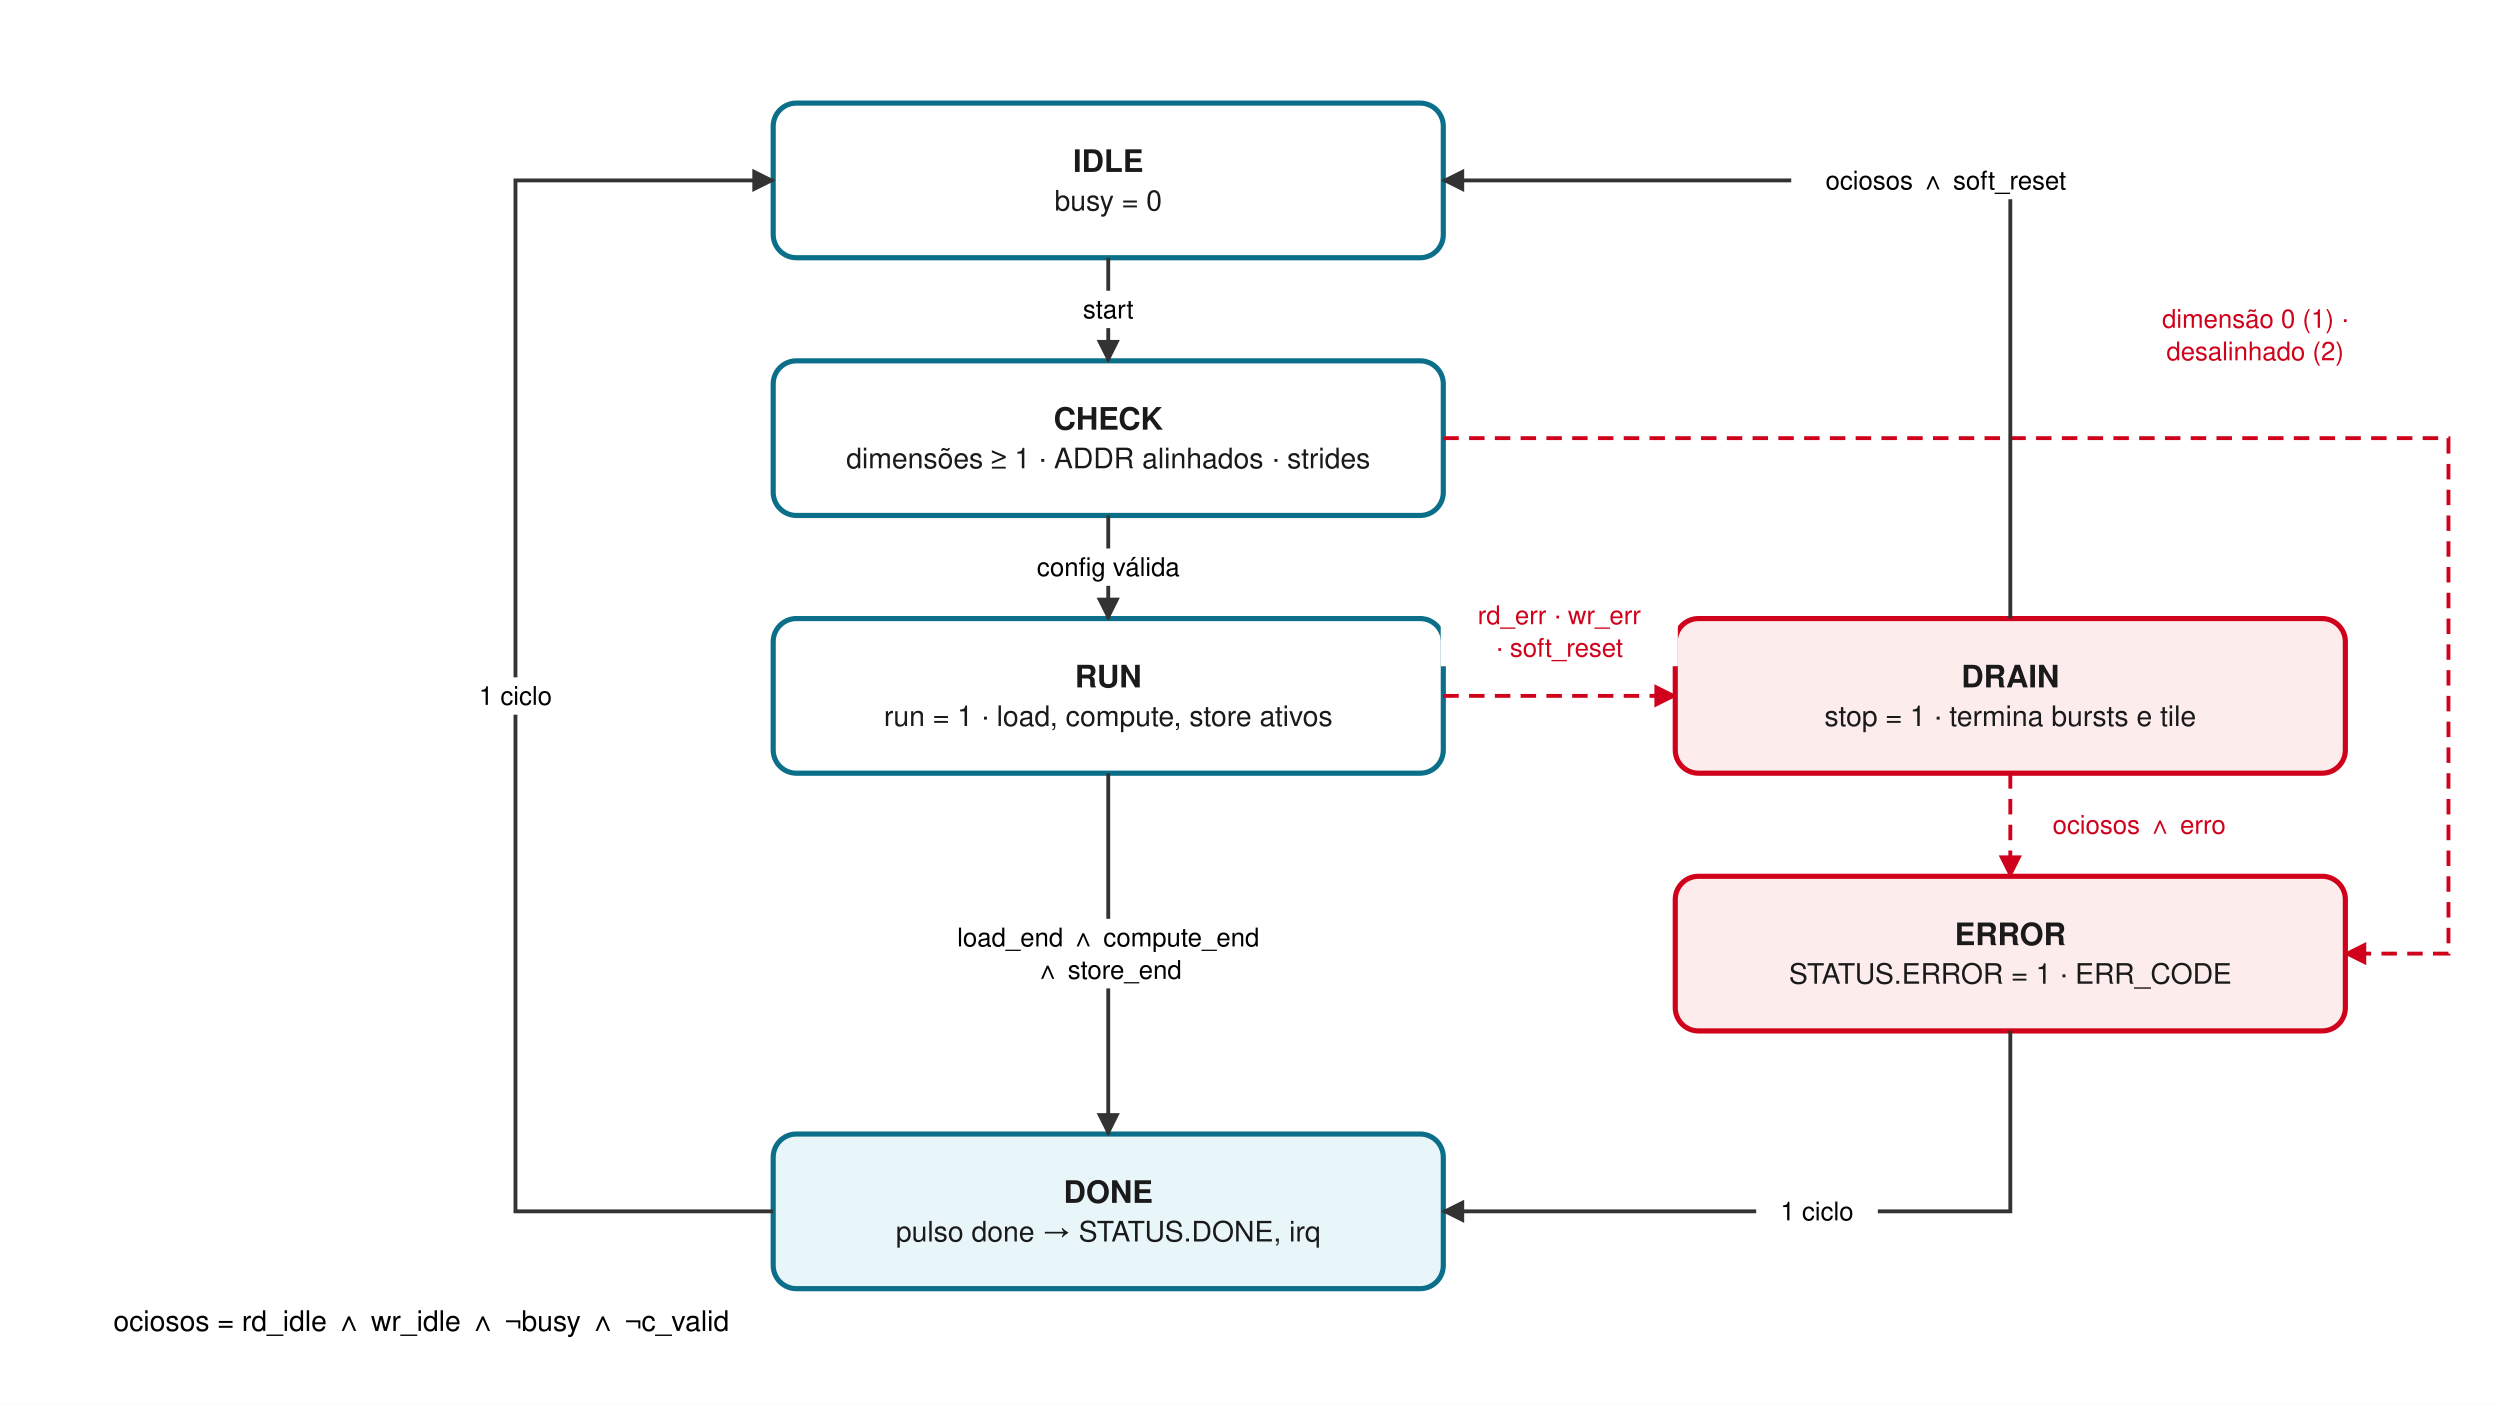
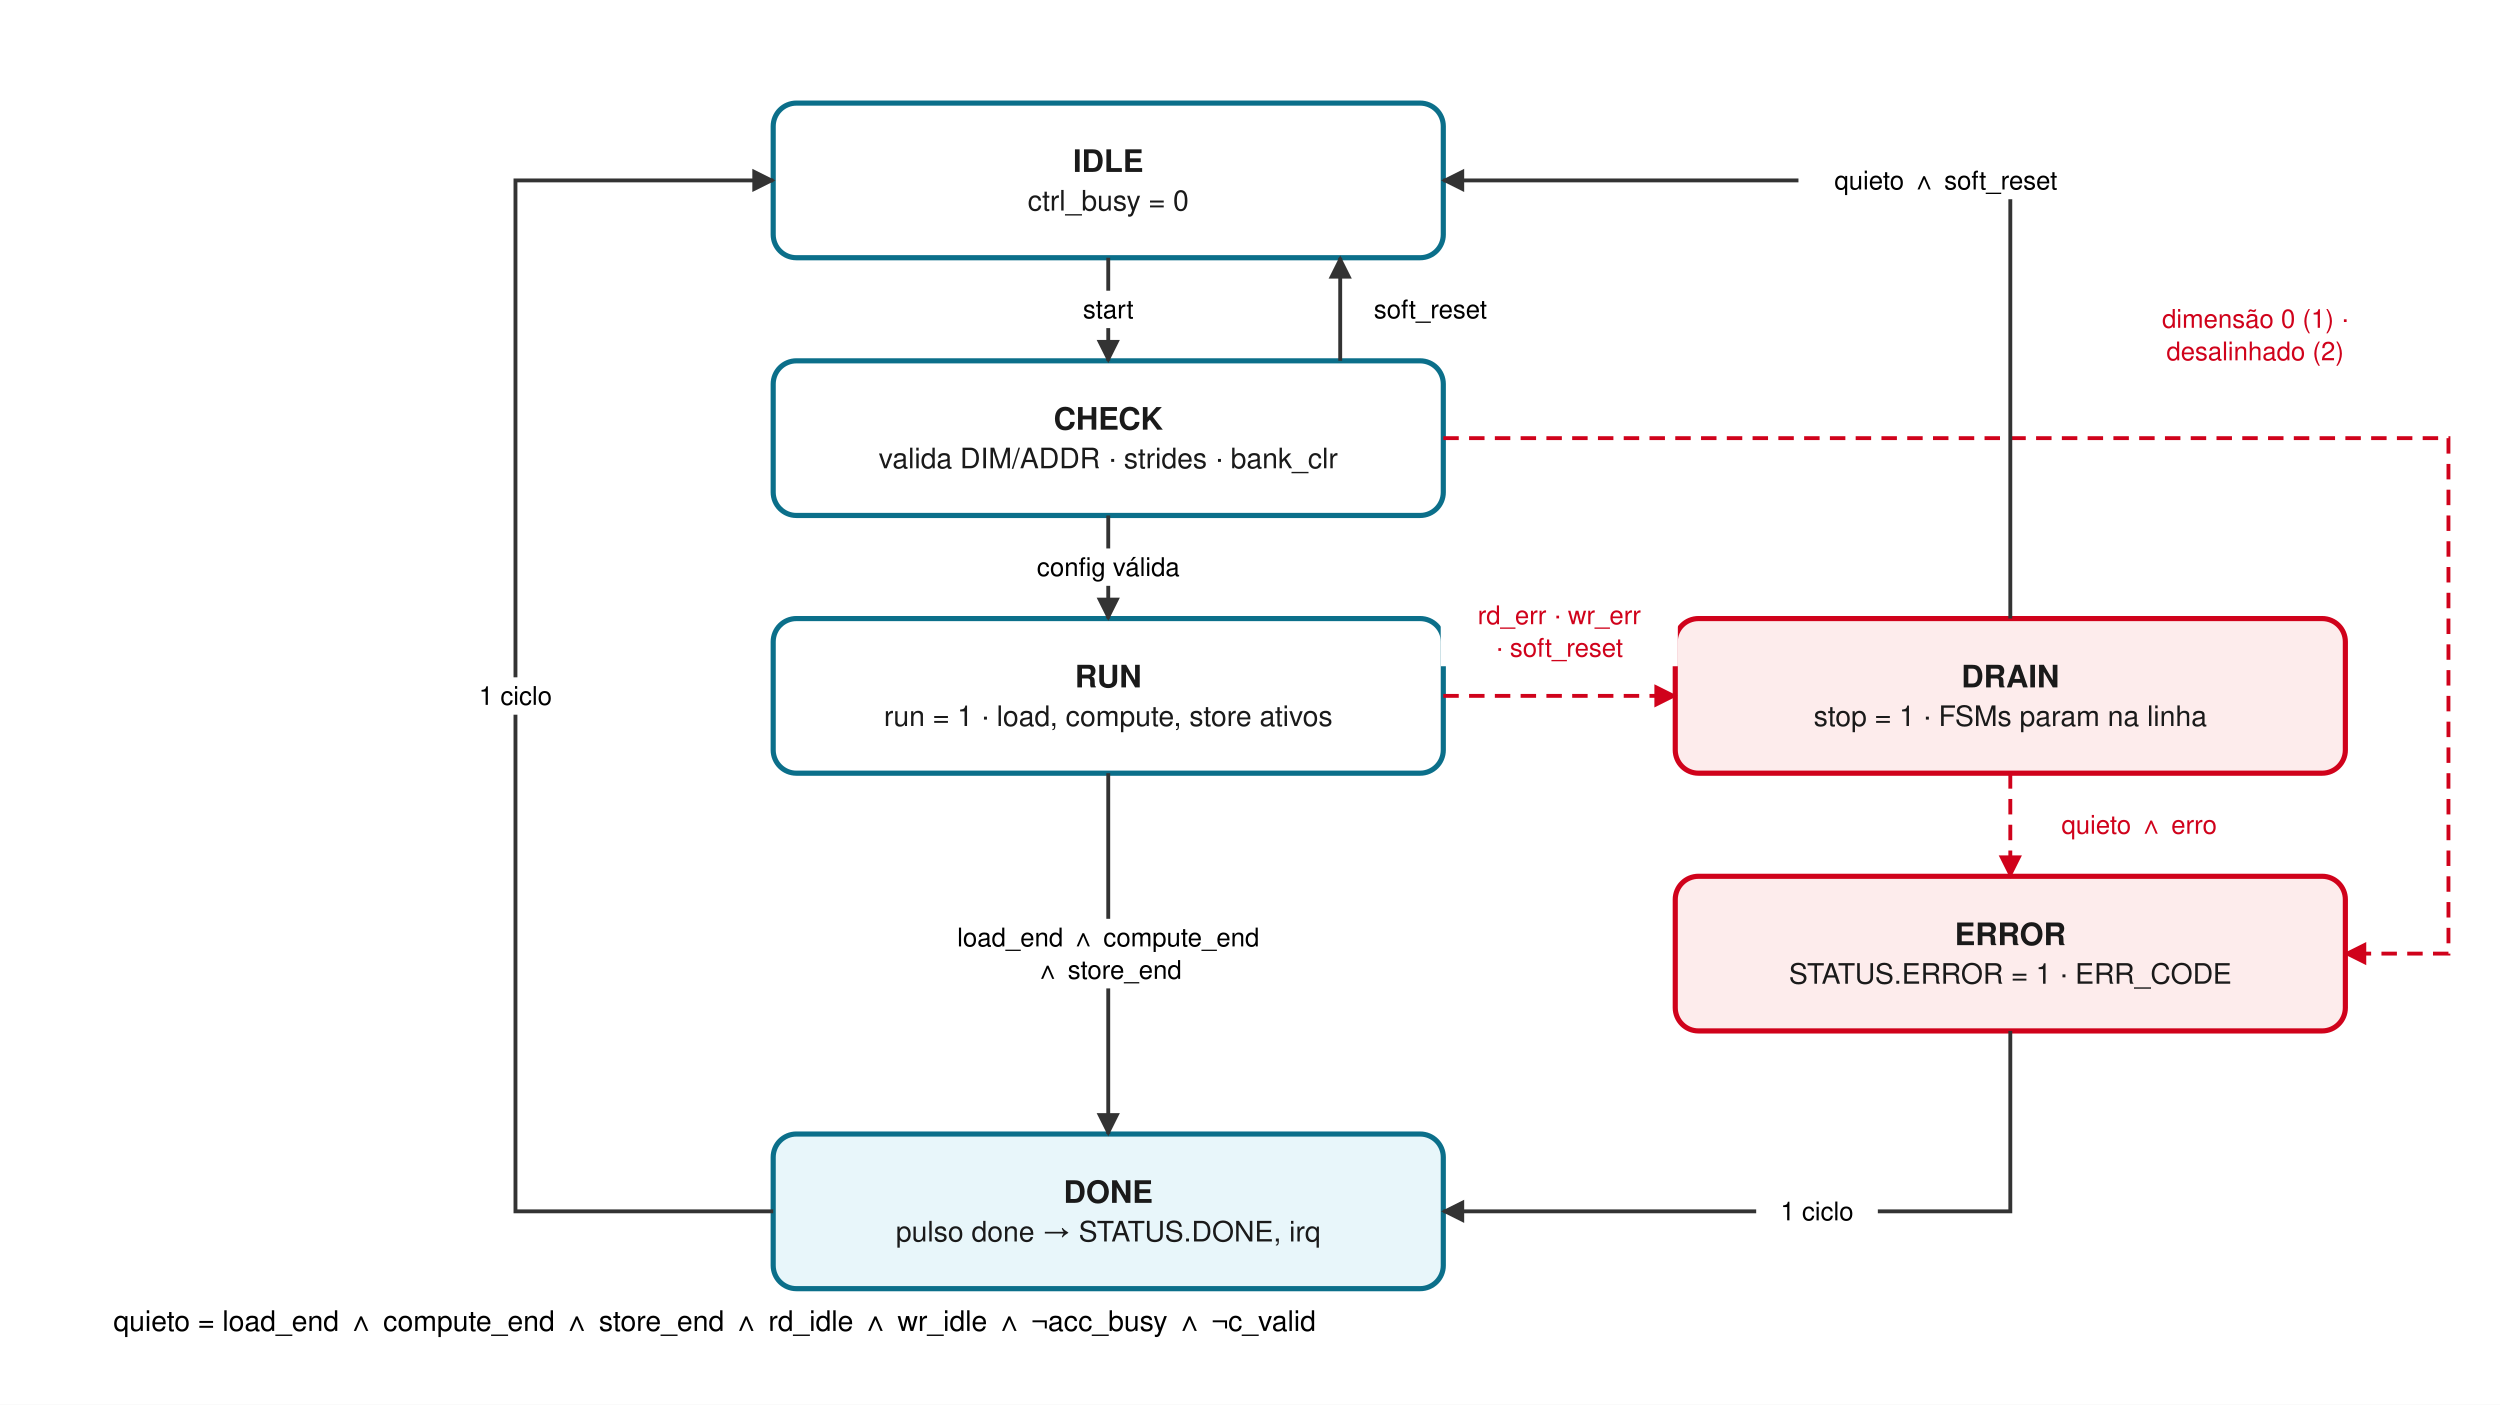
<svg xmlns="http://www.w3.org/2000/svg" font-family="Helvetica, Arial, sans-serif" width="970" height="545" viewBox="0 0 970 545">
  <defs>
    <marker id="m_fill_333333" viewBox="0 0 10 10" refX="9" refY="5" markerWidth="9" markerHeight="9" markerUnits="userSpaceOnUse" orient="auto-start-reverse">
      <path d="M0,0 L10,5 L0,10 z" fill="#333333" />
    </marker>
    <marker id="m_fill_D0021B" viewBox="0 0 10 10" refX="9" refY="5" markerWidth="9" markerHeight="9" markerUnits="userSpaceOnUse" orient="auto-start-reverse">
      <path d="M0,0 L10,5 L0,10 z" fill="#D0021B" />
    </marker>
  </defs>
  <rect x="0" y="0" fill="#FFFFFF" width="970" height="545" />
  <rect x="300" y="40" width="260" height="60" fill="#FFFFFF" stroke="#0B6F8A" stroke-width="2" rx="9.0" ry="9.0" />
  <text x="430.0" y="66.7" text-anchor="middle" fill="#1A1A1A">
    <tspan font-size="12" font-weight="bold">IDLE</tspan>
  </text>
  <text x="430.0" y="81.7" text-anchor="middle" fill="#1A1A1A">
-     <tspan font-size="11" font-weight="normal">busy = 0</tspan>
+     <tspan font-size="11" font-weight="normal">ctrl_busy = 0</tspan>
  </text>
  <rect x="300" y="140" width="260" height="60" fill="#FFFFFF" stroke="#0B6F8A" stroke-width="2" rx="9.0" ry="9.0" />
  <text x="430.0" y="166.7" text-anchor="middle" fill="#1A1A1A">
    <tspan font-size="12" font-weight="bold">CHECK</tspan>
  </text>
  <text x="430.0" y="181.7" text-anchor="middle" fill="#1A1A1A">
-     <tspan font-size="11" font-weight="normal">dimensões ≥ 1 · ADDR alinhados · strides</tspan>
+     <tspan font-size="11" font-weight="normal">valida DIM/ADDR · strides · bank_clr</tspan>
  </text>
  <rect x="300" y="240" width="260" height="60" fill="#FFFFFF" stroke="#0B6F8A" stroke-width="2" rx="9.0" ry="9.0" />
  <text x="430.0" y="266.7" text-anchor="middle" fill="#1A1A1A">
    <tspan font-size="12" font-weight="bold">RUN</tspan>
  </text>
  <text x="430.0" y="281.7" text-anchor="middle" fill="#1A1A1A">
    <tspan font-size="11" font-weight="normal">run = 1 · load, compute, store ativos</tspan>
  </text>
  <rect x="300" y="440" width="260" height="60" fill="#E8F6FA" stroke="#0B6F8A" stroke-width="2" rx="9.0" ry="9.0" />
  <text x="430.0" y="466.7" text-anchor="middle" fill="#1A1A1A">
    <tspan font-size="12" font-weight="bold">DONE</tspan>
  </text>
  <text x="430.0" y="481.7" text-anchor="middle" fill="#1A1A1A">
    <tspan font-size="11" font-weight="normal">pulso done → STATUS.DONE, irq</tspan>
  </text>
  <rect x="650" y="240" width="260" height="60" fill="#FDECEC" stroke="#D0021B" stroke-width="2" rx="9.0" ry="9.0" />
  <text x="780.0" y="266.7" text-anchor="middle" fill="#1A1A1A">
    <tspan font-size="12" font-weight="bold">DRAIN</tspan>
  </text>
  <text x="780.0" y="281.7" text-anchor="middle" fill="#1A1A1A">
-     <tspan font-size="11" font-weight="normal">stop = 1 · termina bursts e tile</tspan>
+     <tspan font-size="11" font-weight="normal">stop = 1 · FSMs param na linha</tspan>
  </text>
  <rect x="650" y="340" width="260" height="60" fill="#FDECEC" stroke="#D0021B" stroke-width="2" rx="9.0" ry="9.0" />
  <text x="780.0" y="366.7" text-anchor="middle" fill="#1A1A1A">
    <tspan font-size="12" font-weight="bold">ERROR</tspan>
  </text>
  <text x="780.0" y="381.7" text-anchor="middle" fill="#1A1A1A">
    <tspan font-size="11" font-weight="normal">STATUS.ERROR = 1 · ERR_CODE</tspan>
  </text>
  <polyline points="430,100 430,140" fill="none" stroke="#333333" stroke-width="1.5" marker-end="url(#m_fill_333333)" />
  <polyline points="430,200 430,240" fill="none" stroke="#333333" stroke-width="1.5" marker-end="url(#m_fill_333333)" />
  <polyline points="560,170 950,170 950,370 910,370" fill="none" stroke="#D0021B" stroke-width="1.5" stroke-dasharray="6,4" marker-end="url(#m_fill_D0021B)" />
+   <polyline points="520,140 520,100" fill="none" stroke="#333333" stroke-width="1.5" marker-end="url(#m_fill_333333)" />
  <polyline points="560,270 650,270" fill="none" stroke="#D0021B" stroke-width="1.5" stroke-dasharray="6,4" marker-end="url(#m_fill_D0021B)" />
  <polyline points="780,300 780,340" fill="none" stroke="#D0021B" stroke-width="1.5" stroke-dasharray="6,4" marker-end="url(#m_fill_D0021B)" />
  <polyline points="780,240 780,70 560,70" fill="none" stroke="#333333" stroke-width="1.5" marker-end="url(#m_fill_333333)" />
  <polyline points="780,400 780,470 560,470" fill="none" stroke="#333333" stroke-width="1.5" marker-end="url(#m_fill_333333)" />
  <polyline points="430,300 430,440" fill="none" stroke="#333333" stroke-width="1.5" marker-end="url(#m_fill_333333)" />
  <polyline points="300,470 200,470 200,70 300,70" fill="none" stroke="#333333" stroke-width="1.5" marker-end="url(#m_fill_333333)" />
  <text x="44.0" y="516.4" text-anchor="start" fill="#000000">
-     <tspan font-size="11" font-weight="normal">ociosos = rd_idle ∧ wr_idle ∧ ¬busy ∧ ¬c_valid</tspan>
+     <tspan font-size="11" font-weight="normal">quieto = load_end ∧ compute_end ∧ store_end ∧ rd_idle ∧ wr_idle ∧ ¬acc_busy ∧ ¬c_valid</tspan>
  </text>
  <rect x="412.0" y="112.8" width="36.0" height="14.5" fill="#FFFFFF" />
  <text x="430.0" y="123.5" text-anchor="middle" fill="#000000">
    <tspan font-size="10" font-weight="normal">start</tspan>
  </text>
  <rect x="389.6" y="212.8" width="80.8" height="14.5" fill="#FFFFFF" />
  <text x="430.0" y="223.5" text-anchor="middle" fill="#000000">
    <tspan font-size="10" font-weight="normal">config válida</tspan>
  </text>
  <rect x="826.2" y="116.5" width="97.6" height="27.0" fill="#FFFFFF" />
  <text x="875.0" y="127.2" text-anchor="middle" fill="#D0021B">
    <tspan font-size="10" font-weight="normal">dimensão 0 (1) ·</tspan>
  </text>
  <text x="875.0" y="139.8" text-anchor="middle" fill="#D0021B">
    <tspan font-size="10" font-weight="normal">desalinhado (2)</tspan>
  </text>
+   <rect x="523.0" y="112.8" width="64.0" height="14.5" fill="#FFFFFF" />
+   <text x="555.0" y="123.5" text-anchor="middle" fill="#000000">
+     <tspan font-size="10" font-weight="normal">soft_reset</tspan>
+   </text>
  <rect x="559.0" y="231.5" width="92.0" height="27.0" fill="#FFFFFF" />
  <text x="605.0" y="242.2" text-anchor="middle" fill="#D0021B">
    <tspan font-size="10" font-weight="normal">rd_err · wr_err</tspan>
  </text>
  <text x="605.0" y="254.8" text-anchor="middle" fill="#D0021B">
    <tspan font-size="10" font-weight="normal">· soft_reset</tspan>
  </text>
-   <rect x="786.8" y="312.8" width="86.4" height="14.5" fill="#FFFFFF" />
+   <rect x="789.6" y="312.8" width="80.8" height="14.5" fill="#FFFFFF" />
  <text x="830.0" y="323.5" text-anchor="middle" fill="#D0021B">
-     <tspan font-size="10" font-weight="normal">ociosos ∧ erro</tspan>
+     <tspan font-size="10" font-weight="normal">quieto ∧ erro</tspan>
  </text>
-   <rect x="695.0" y="62.8" width="120.0" height="14.5" fill="#FFFFFF" />
+   <rect x="697.8" y="62.8" width="114.4" height="14.5" fill="#FFFFFF" />
  <text x="755.0" y="73.5" text-anchor="middle" fill="#000000">
-     <tspan font-size="10" font-weight="normal">ociosos ∧ soft_reset</tspan>
+     <tspan font-size="10" font-weight="normal">quieto ∧ soft_reset</tspan>
  </text>
  <rect x="681.4" y="462.8" width="47.2" height="14.5" fill="#FFFFFF" />
  <text x="705.0" y="473.5" text-anchor="middle" fill="#000000">
    <tspan font-size="10" font-weight="normal">1 ciclo</tspan>
  </text>
  <rect x="364.4" y="356.5" width="131.2" height="27.0" fill="#FFFFFF" />
  <text x="430.0" y="367.2" text-anchor="middle" fill="#000000">
    <tspan font-size="10" font-weight="normal">load_end ∧ compute_end</tspan>
  </text>
  <text x="430.0" y="379.8" text-anchor="middle" fill="#000000">
    <tspan font-size="10" font-weight="normal">∧ store_end</tspan>
  </text>
  <rect x="176.4" y="262.8" width="47.2" height="14.5" fill="#FFFFFF" />
  <text x="200.0" y="273.5" text-anchor="middle" fill="#000000">
    <tspan font-size="10" font-weight="normal">1 ciclo</tspan>
  </text>
</svg>
